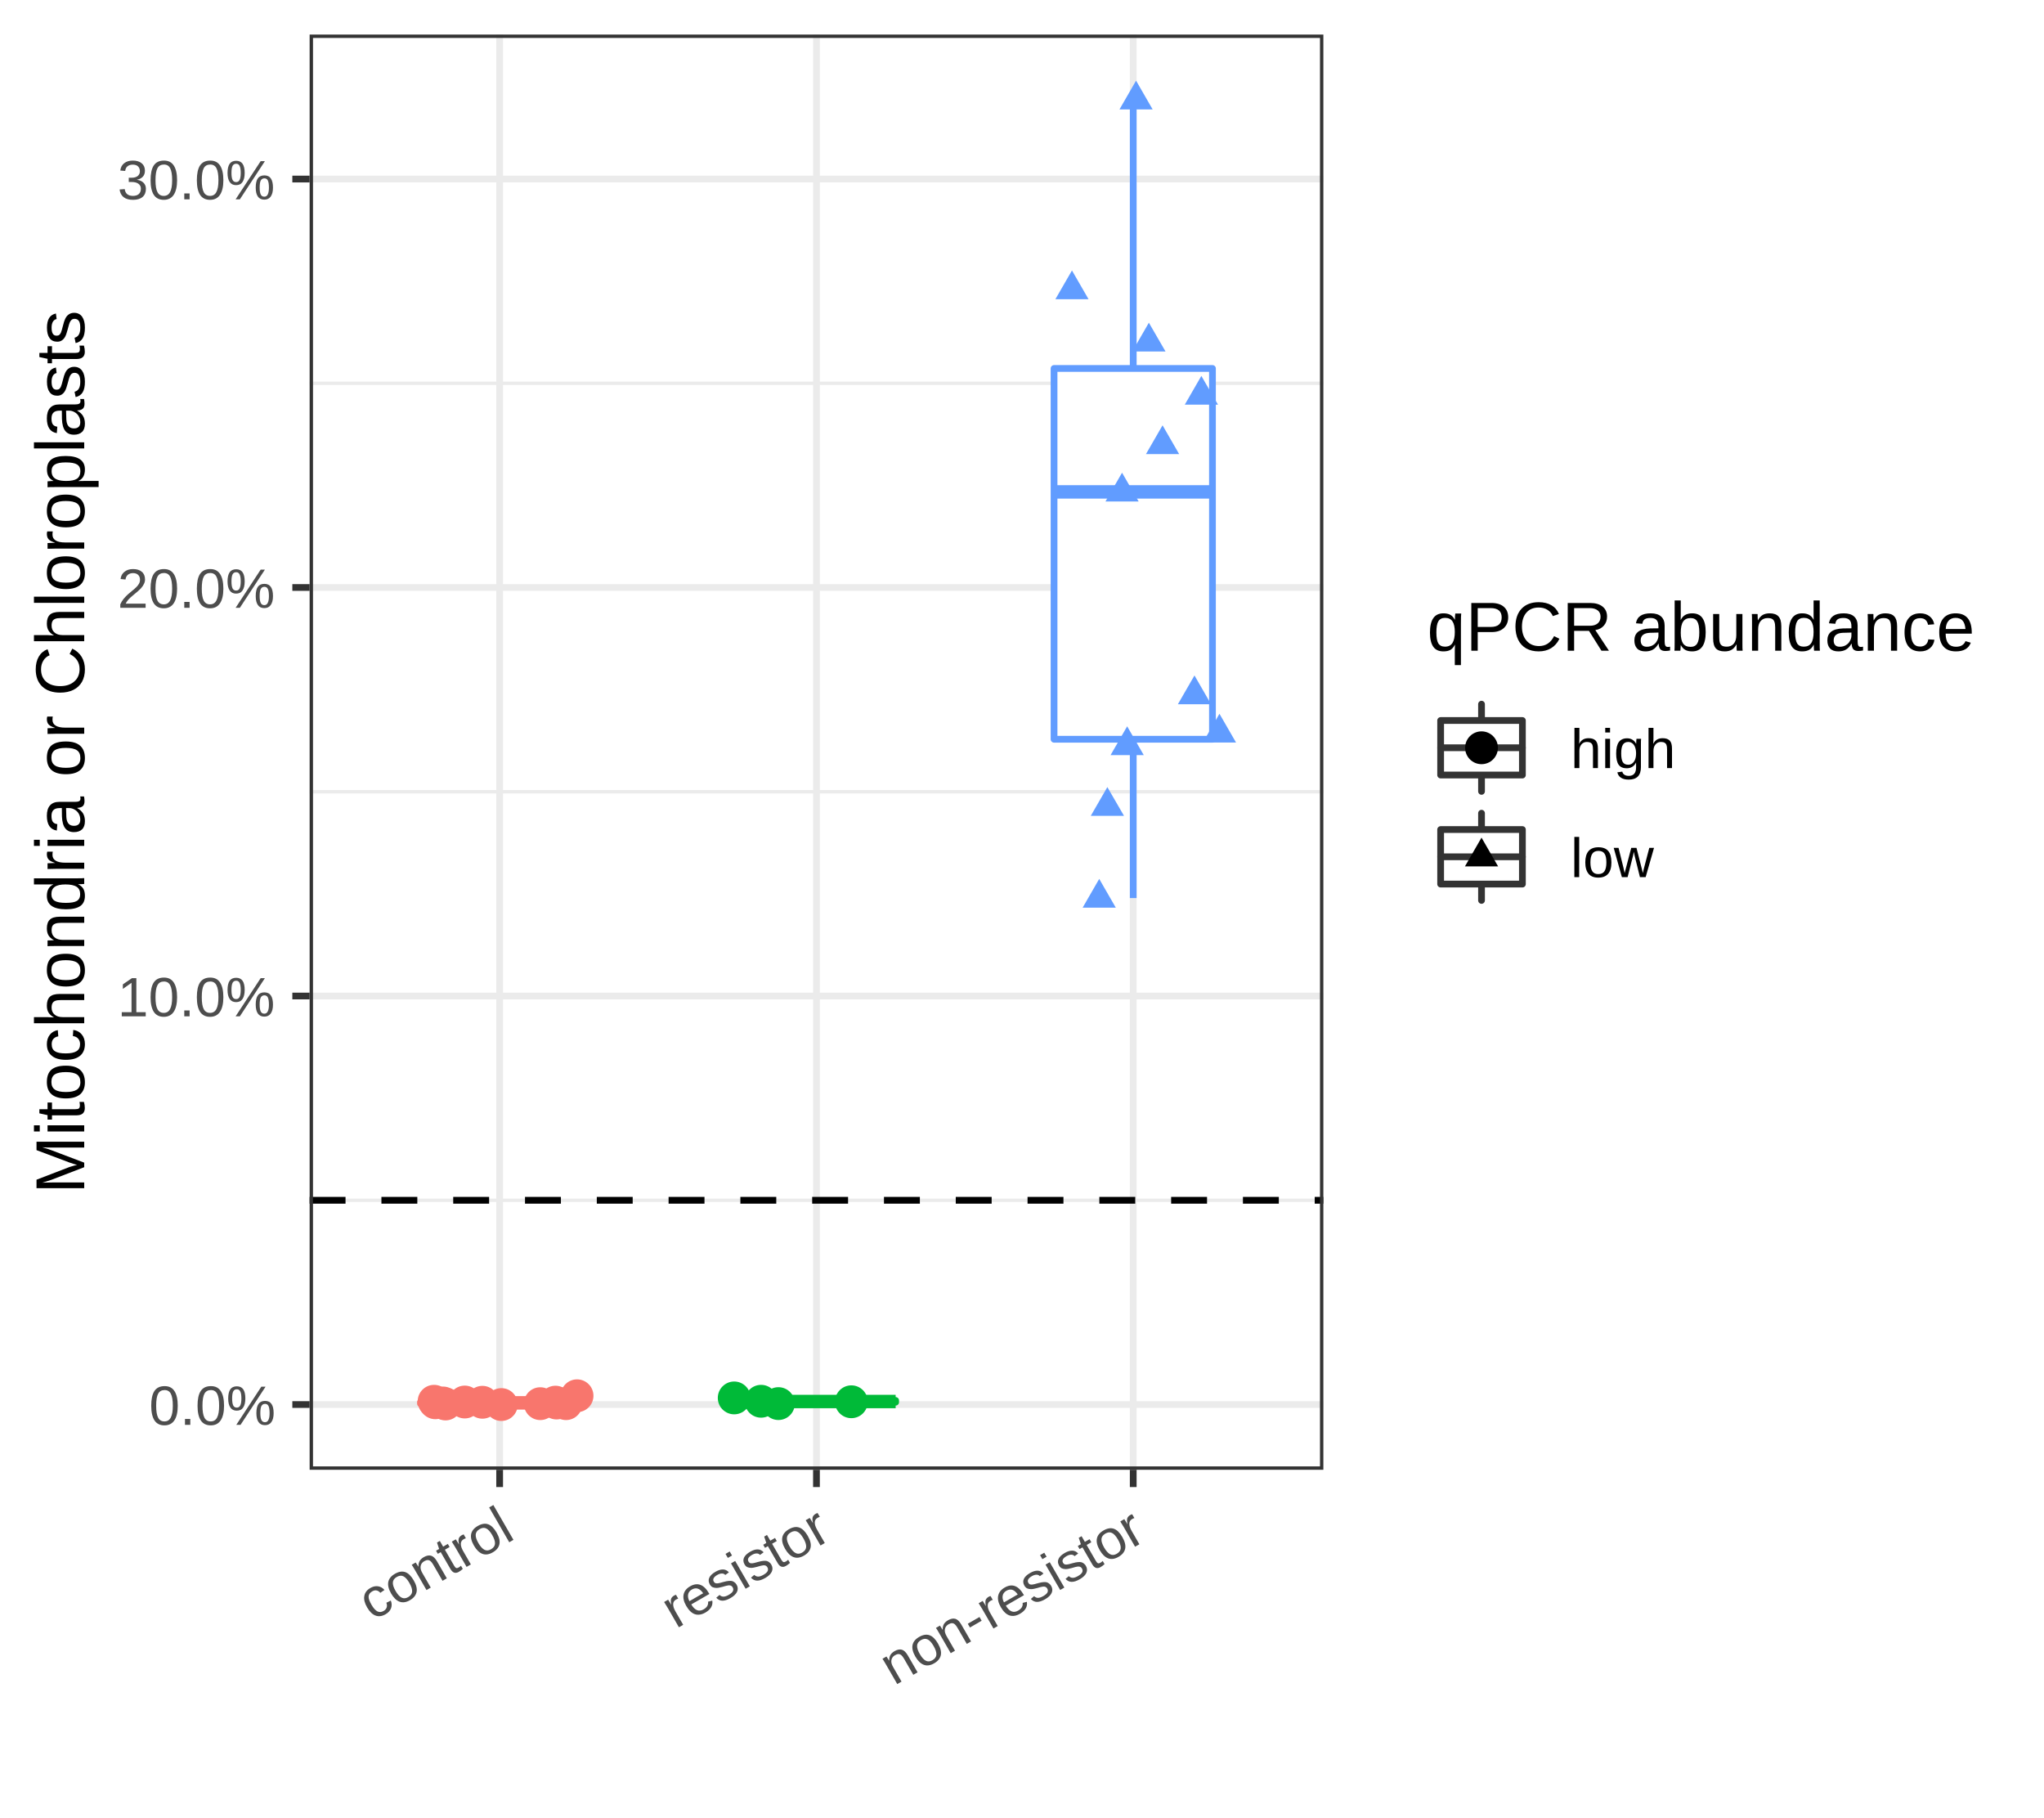
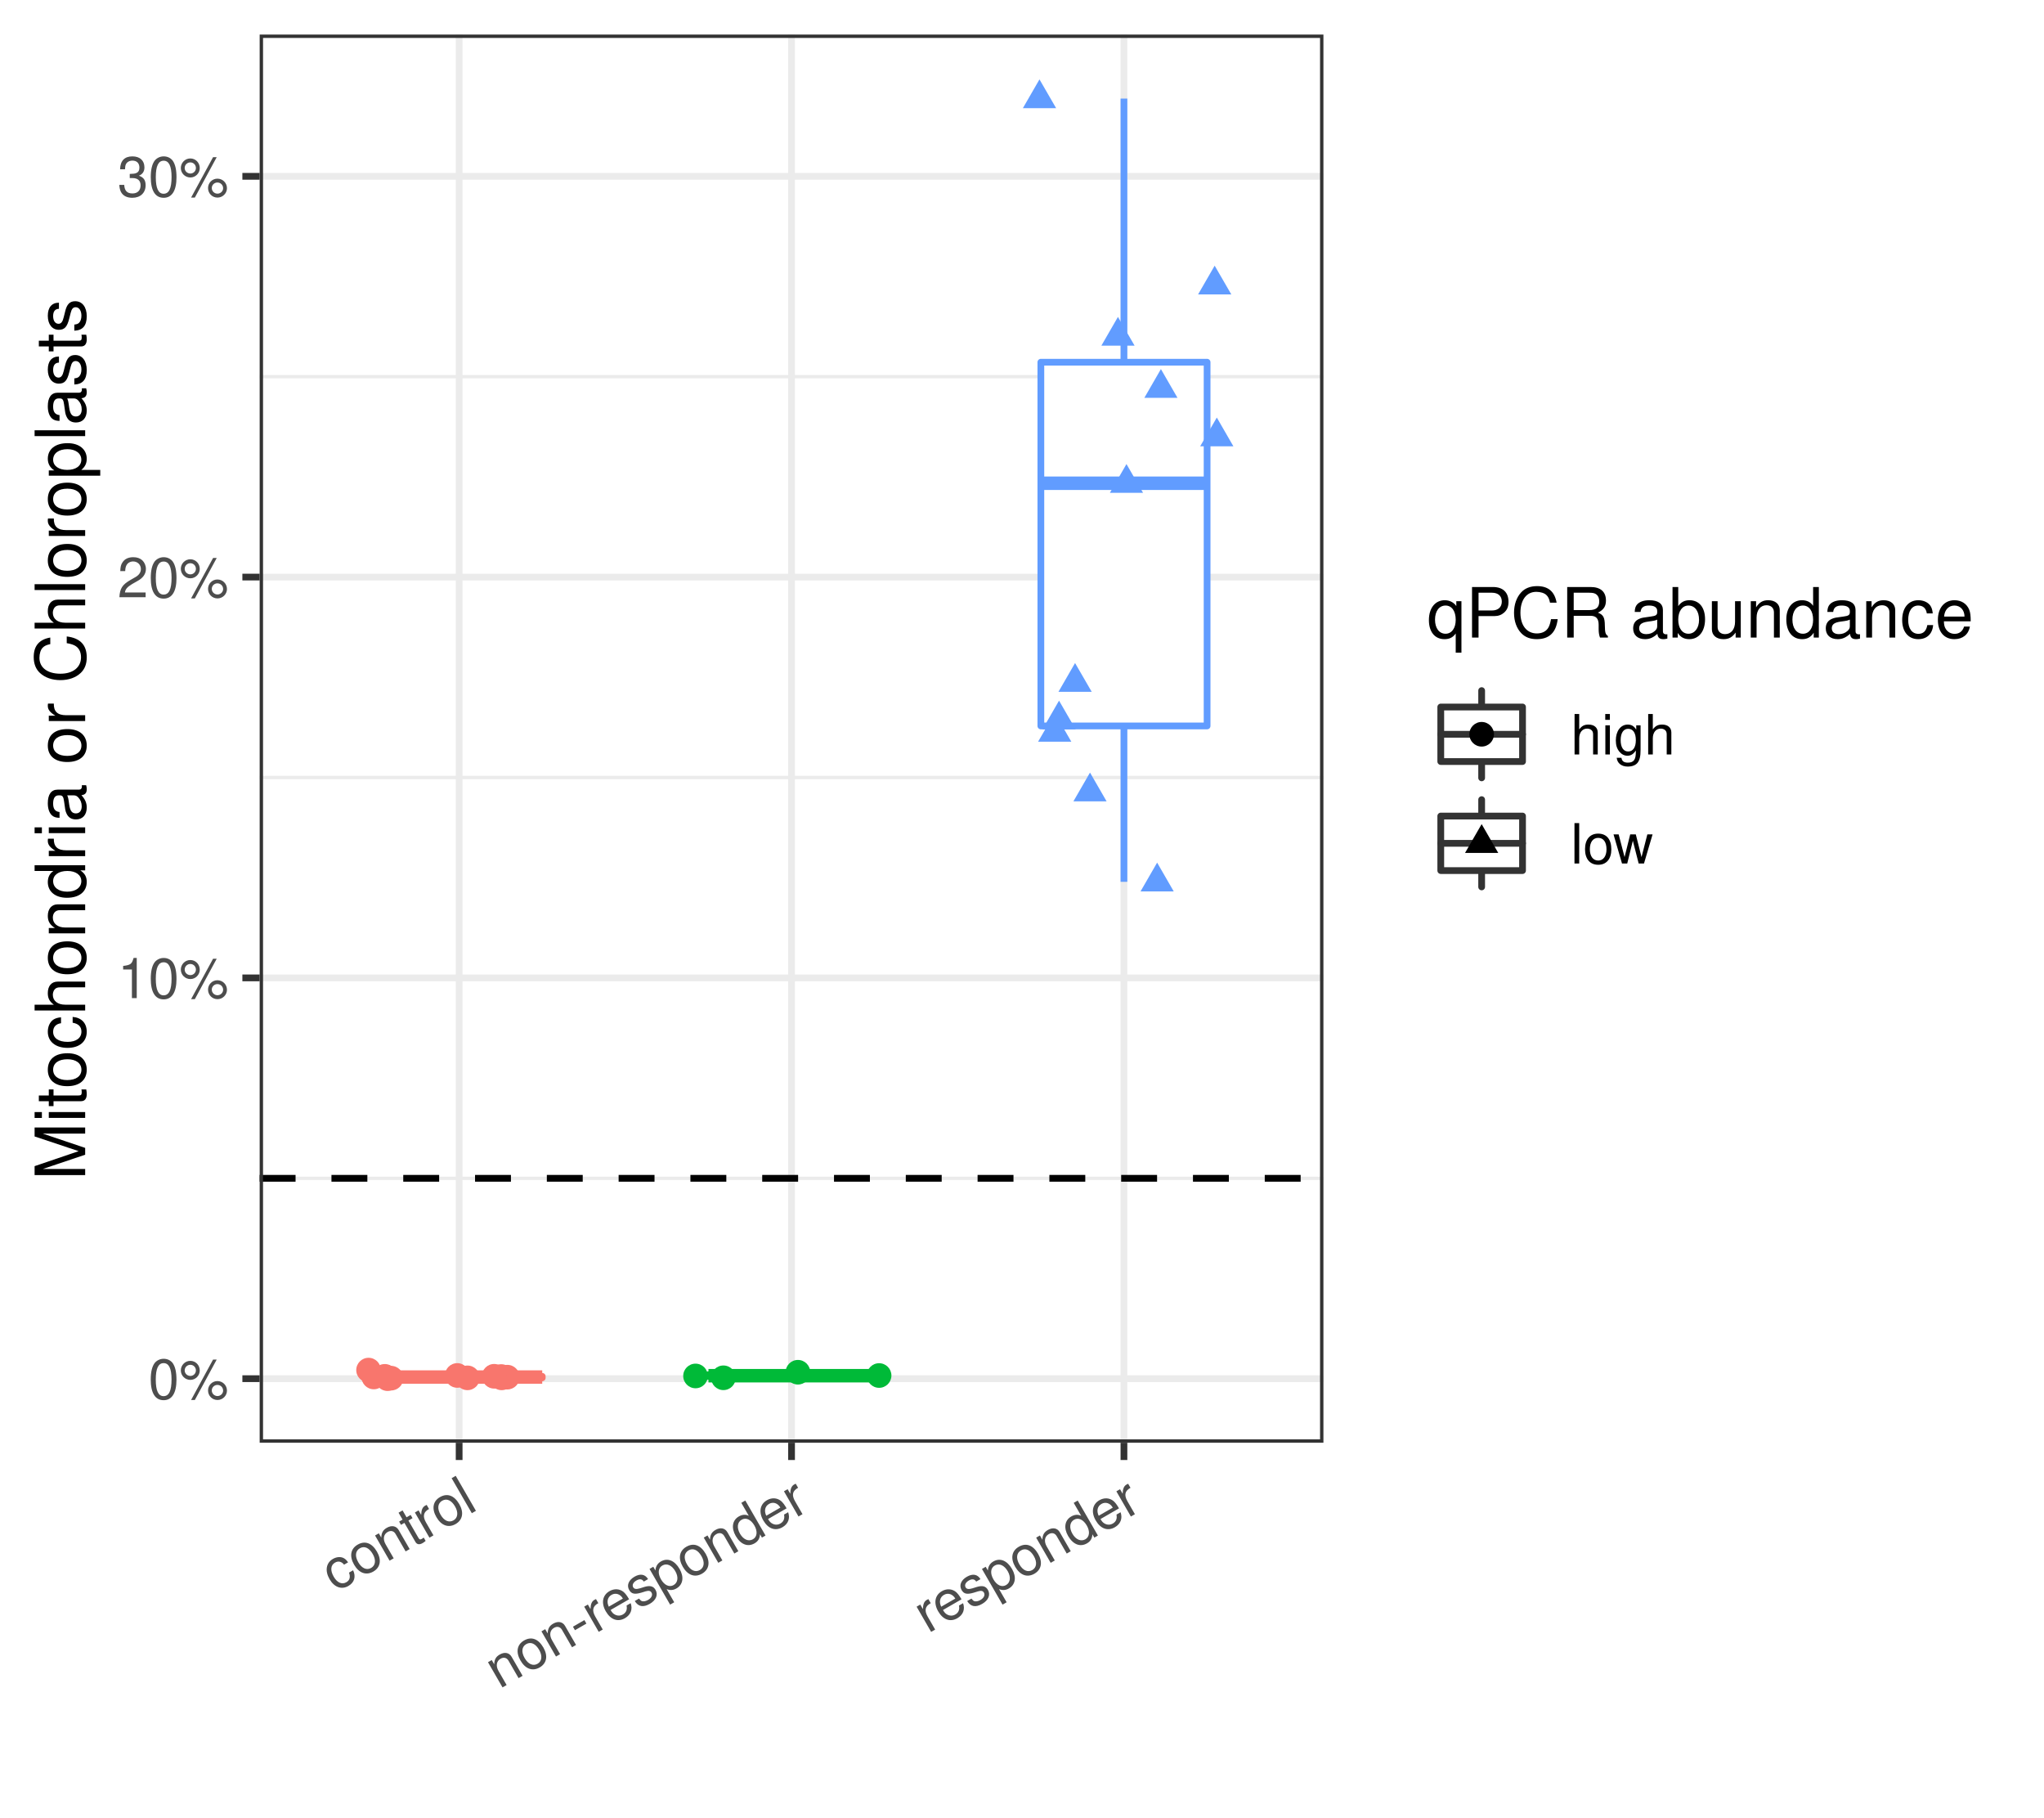
<svg xmlns="http://www.w3.org/2000/svg" viewBox="0 0 324.00 288.00">
  <defs>
    <style type="text/css">
-     line, polyline, path, rect, circle {
+     line, polyline, polygon, path, rect, circle {
      fill: none;
      stroke: #000000;
      stroke-linecap: round;
      stroke-linejoin: round;
      stroke-miterlimit: 10.00;
    }
  </style>
  </defs>
  <rect width="100%" height="100%" style="stroke: none; fill: #FFFFFF;" />
  <rect x="0.00" y="0.00" width="324.00" height="288.00" style="stroke-width: 1.07; stroke: #FFFFFF; fill: #FFFFFF;" />
  <defs>
-     <clipPath id="cpNDkuMDc2fDIwOS43NjN8MjMyLjkxN3w1LjQ3OTQ1">
-       <rect x="49.08" y="5.48" width="160.69" height="227.44" />
+     <clipPath id="cpNDEuMTZ8MjA5Ljc4fDIyOC42M3w1LjQ4">
+       <rect x="41.16" y="5.48" width="168.62" height="223.15" />
    </clipPath>
  </defs>
-   <rect x="49.08" y="5.48" width="160.69" height="227.44" style="stroke-width: 1.07; stroke: none; fill: #FFFFFF;" clip-path="url(#cpNDkuMDc2fDIwOS43NjN8MjMyLjkxN3w1LjQ3OTQ1)" />
-   <polyline points="49.08,190.21 209.76,190.21 " style="stroke-width: 0.53; stroke: #EBEBEB; stroke-linecap: butt;" clip-path="url(#cpNDkuMDc2fDIwOS43NjN8MjMyLjkxN3w1LjQ3OTQ1)" />
-   <polyline points="49.08,125.47 209.76,125.47 " style="stroke-width: 0.53; stroke: #EBEBEB; stroke-linecap: butt;" clip-path="url(#cpNDkuMDc2fDIwOS43NjN8MjMyLjkxN3w1LjQ3OTQ1)" />
-   <polyline points="49.08,60.74 209.76,60.74 " style="stroke-width: 0.53; stroke: #EBEBEB; stroke-linecap: butt;" clip-path="url(#cpNDkuMDc2fDIwOS43NjN8MjMyLjkxN3w1LjQ3OTQ1)" />
-   <polyline points="49.08,222.58 209.76,222.58 " style="stroke-width: 1.07; stroke: #EBEBEB; stroke-linecap: butt;" clip-path="url(#cpNDkuMDc2fDIwOS43NjN8MjMyLjkxN3w1LjQ3OTQ1)" />
-   <polyline points="49.08,157.84 209.76,157.84 " style="stroke-width: 1.07; stroke: #EBEBEB; stroke-linecap: butt;" clip-path="url(#cpNDkuMDc2fDIwOS43NjN8MjMyLjkxN3w1LjQ3OTQ1)" />
-   <polyline points="49.08,93.10 209.76,93.10 " style="stroke-width: 1.07; stroke: #EBEBEB; stroke-linecap: butt;" clip-path="url(#cpNDkuMDc2fDIwOS43NjN8MjMyLjkxN3w1LjQ3OTQ1)" />
-   <polyline points="49.08,28.37 209.76,28.37 " style="stroke-width: 1.07; stroke: #EBEBEB; stroke-linecap: butt;" clip-path="url(#cpNDkuMDc2fDIwOS43NjN8MjMyLjkxN3w1LjQ3OTQ1)" />
-   <polyline points="79.20,232.92 79.20,5.48 " style="stroke-width: 1.07; stroke: #EBEBEB; stroke-linecap: butt;" clip-path="url(#cpNDkuMDc2fDIwOS43NjN8MjMyLjkxN3w1LjQ3OTQ1)" />
-   <polyline points="129.42,232.92 129.42,5.48 " style="stroke-width: 1.07; stroke: #EBEBEB; stroke-linecap: butt;" clip-path="url(#cpNDkuMDc2fDIwOS43NjN8MjMyLjkxN3w1LjQ3OTQ1)" />
-   <polyline points="179.63,232.92 179.63,5.48 " style="stroke-width: 1.07; stroke: #EBEBEB; stroke-linecap: butt;" clip-path="url(#cpNDkuMDc2fDIwOS43NjN8MjMyLjkxN3w1LjQ3OTQ1)" />
-   <circle cx="79.20" cy="221.19" r="1.95pt" style="stroke-width: 0.71; stroke: none;" clip-path="url(#cpNDkuMDc2fDIwOS43NjN8MjMyLjkxN3w1LjQ3OTQ1)" />
-   <line x1="79.20" y1="222.20" x2="79.20" y2="222.06" style="stroke-width: 1.07; stroke: #F8766D; stroke-linecap: butt;" clip-path="url(#cpNDkuMDc2fDIwOS43NjN8MjMyLjkxN3w1LjQ3OTQ1)" />
-   <line x1="79.20" y1="222.44" x2="79.20" y2="222.58" style="stroke-width: 1.07; stroke: #F8766D; stroke-linecap: butt;" clip-path="url(#cpNDkuMDc2fDIwOS43NjN8MjMyLjkxN3w1LjQ3OTQ1)" />
-   <polyline points="66.65,222.20 66.65,222.44 91.76,222.44 91.76,222.20 66.65,222.20 " style="stroke-width: 1.07; stroke: #F8766D; fill: #FFFFFF;" clip-path="url(#cpNDkuMDc2fDIwOS43NjN8MjMyLjkxN3w1LjQ3OTQ1)" />
-   <line x1="66.65" y1="222.31" x2="91.76" y2="222.31" style="stroke-width: 2.13; stroke: #F8766D; stroke-linecap: butt;" clip-path="url(#cpNDkuMDc2fDIwOS43NjN8MjMyLjkxN3w1LjQ3OTQ1)" />
-   <line x1="129.42" y1="221.93" x2="129.42" y2="221.53" style="stroke-width: 1.07; stroke: #00BA38; stroke-linecap: butt;" clip-path="url(#cpNDkuMDc2fDIwOS43NjN8MjMyLjkxN3w1LjQ3OTQ1)" />
-   <line x1="129.42" y1="222.21" x2="129.42" y2="222.43" style="stroke-width: 1.07; stroke: #00BA38; stroke-linecap: butt;" clip-path="url(#cpNDkuMDc2fDIwOS43NjN8MjMyLjkxN3w1LjQ3OTQ1)" />
-   <polyline points="116.87,221.93 116.87,222.21 141.97,222.21 141.97,221.93 116.87,221.93 " style="stroke-width: 1.07; stroke: #00BA38; fill: #FFFFFF;" clip-path="url(#cpNDkuMDc2fDIwOS43NjN8MjMyLjkxN3w1LjQ3OTQ1)" />
-   <line x1="116.87" y1="222.10" x2="141.97" y2="222.10" style="stroke-width: 2.13; stroke: #00BA38; stroke-linecap: butt;" clip-path="url(#cpNDkuMDc2fDIwOS43NjN8MjMyLjkxN3w1LjQ3OTQ1)" />
-   <line x1="179.63" y1="58.39" x2="179.63" y2="15.82" style="stroke-width: 1.07; stroke: #619CFF; stroke-linecap: butt;" clip-path="url(#cpNDkuMDc2fDIwOS43NjN8MjMyLjkxN3w1LjQ3OTQ1)" />
-   <line x1="179.63" y1="117.15" x2="179.63" y2="142.32" style="stroke-width: 1.07; stroke: #619CFF; stroke-linecap: butt;" clip-path="url(#cpNDkuMDc2fDIwOS43NjN8MjMyLjkxN3w1LjQ3OTQ1)" />
-   <polyline points="167.08,58.39 167.08,117.15 192.19,117.15 192.19,58.39 167.08,58.39 " style="stroke-width: 1.07; stroke: #619CFF; fill: #FFFFFF;" clip-path="url(#cpNDkuMDc2fDIwOS43NjN8MjMyLjkxN3w1LjQ3OTQ1)" />
-   <line x1="167.08" y1="77.95" x2="192.19" y2="77.95" style="stroke-width: 2.13; stroke: #619CFF; stroke-linecap: butt;" clip-path="url(#cpNDkuMDc2fDIwOS43NjN8MjMyLjkxN3w1LjQ3OTQ1)" />
-   <polyline points="178.67,115.10 181.30,119.66 176.04,119.66 " style="stroke-width: 0.71; stroke: none; fill: #619CFF;" clip-path="url(#cpNDkuMDc2fDIwOS43NjN8MjMyLjkxN3w1LjQ3OTQ1)" />
-   <polyline points="184.28,67.40 186.91,71.96 181.65,71.96 " style="stroke-width: 0.71; stroke: none; fill: #619CFF;" clip-path="url(#cpNDkuMDc2fDIwOS43NjN8MjMyLjkxN3w1LjQ3OTQ1)" />
-   <polyline points="169.92,42.86 172.55,47.42 167.29,47.42 " style="stroke-width: 0.71; stroke: none; fill: #619CFF;" clip-path="url(#cpNDkuMDc2fDIwOS43NjN8MjMyLjkxN3w1LjQ3OTQ1)" />
-   <circle cx="134.95" cy="222.14" r="1.95pt" style="stroke-width: 0.71; stroke: none; fill: #00BA38;" clip-path="url(#cpNDkuMDc2fDIwOS43NjN8MjMyLjkxN3w1LjQ3OTQ1)" />
-   <circle cx="116.38" cy="221.53" r="1.95pt" style="stroke-width: 0.71; stroke: none; fill: #00BA38;" clip-path="url(#cpNDkuMDc2fDIwOS43NjN8MjMyLjkxN3w1LjQ3OTQ1)" />
-   <polyline points="174.24,139.28 176.87,143.84 171.61,143.84 " style="stroke-width: 0.71; stroke: none; fill: #619CFF;" clip-path="url(#cpNDkuMDc2fDIwOS43NjN8MjMyLjkxN3w1LjQ3OTQ1)" />
-   <polyline points="182.11,51.14 184.75,55.70 179.48,55.70 " style="stroke-width: 0.71; stroke: none; fill: #619CFF;" clip-path="url(#cpNDkuMDc2fDIwOS43NjN8MjMyLjkxN3w1LjQ3OTQ1)" />
-   <polyline points="190.43,59.57 193.07,64.13 187.80,64.13 " style="stroke-width: 0.71; stroke: none; fill: #619CFF;" clip-path="url(#cpNDkuMDc2fDIwOS43NjN8MjMyLjkxN3w1LjQ3OTQ1)" />
-   <circle cx="88.05" cy="222.20" r="1.95pt" style="stroke-width: 0.71; stroke: none; fill: #F8766D;" clip-path="url(#cpNDkuMDc2fDIwOS43NjN8MjMyLjkxN3w1LjQ3OTQ1)" />
-   <circle cx="70.23" cy="222.33" r="1.95pt" style="stroke-width: 0.71; stroke: none; fill: #F8766D;" clip-path="url(#cpNDkuMDc2fDIwOS43NjN8MjMyLjkxN3w1LjQ3OTQ1)" />
-   <circle cx="85.64" cy="222.44" r="1.95pt" style="stroke-width: 0.71; stroke: none; fill: #F8766D;" clip-path="url(#cpNDkuMDc2fDIwOS43NjN8MjMyLjkxN3w1LjQ3OTQ1)" />
-   <circle cx="76.47" cy="222.22" r="1.95pt" style="stroke-width: 0.71; stroke: none; fill: #F8766D;" clip-path="url(#cpNDkuMDc2fDIwOS43NjN8MjMyLjkxN3w1LjQ3OTQ1)" />
-   <circle cx="69.01" cy="222.30" r="1.95pt" style="stroke-width: 0.71; stroke: none; fill: #F8766D;" clip-path="url(#cpNDkuMDc2fDIwOS43NjN8MjMyLjkxN3w1LjQ3OTQ1)" />
-   <circle cx="89.72" cy="222.44" r="1.95pt" style="stroke-width: 0.71; stroke: none; fill: #F8766D;" clip-path="url(#cpNDkuMDc2fDIwOS43NjN8MjMyLjkxN3w1LjQ3OTQ1)" />
-   <polyline points="193.30,113.11 195.93,117.67 190.67,117.67 " style="stroke-width: 0.71; stroke: none; fill: #619CFF;" clip-path="url(#cpNDkuMDc2fDIwOS43NjN8MjMyLjkxN3w1LjQ3OTQ1)" />
-   <polyline points="177.86,74.91 180.49,79.47 175.23,79.47 " style="stroke-width: 0.71; stroke: none; fill: #619CFF;" clip-path="url(#cpNDkuMDc2fDIwOS43NjN8MjMyLjkxN3w1LjQ3OTQ1)" />
-   <polyline points="180.08,12.78 182.71,17.34 177.45,17.34 " style="stroke-width: 0.71; stroke: none; fill: #619CFF;" clip-path="url(#cpNDkuMDc2fDIwOS43NjN8MjMyLjkxN3w1LjQ3OTQ1)" />
-   <polyline points="189.34,107.04 191.97,111.60 186.71,111.60 " style="stroke-width: 0.71; stroke: none; fill: #619CFF;" clip-path="url(#cpNDkuMDc2fDIwOS43NjN8MjMyLjkxN3w1LjQ3OTQ1)" />
-   <circle cx="120.64" cy="222.06" r="1.95pt" style="stroke-width: 0.71; stroke: none; fill: #00BA38;" clip-path="url(#cpNDkuMDc2fDIwOS43NjN8MjMyLjkxN3w1LjQ3OTQ1)" />
-   <circle cx="123.39" cy="222.43" r="1.95pt" style="stroke-width: 0.71; stroke: none; fill: #00BA38;" clip-path="url(#cpNDkuMDc2fDIwOS43NjN8MjMyLjkxN3w1LjQ3OTQ1)" />
-   <polyline points="175.53,124.73 178.17,129.29 172.90,129.29 " style="stroke-width: 0.71; stroke: none; fill: #619CFF;" clip-path="url(#cpNDkuMDc2fDIwOS43NjN8MjMyLjkxN3w1LjQ3OTQ1)" />
-   <circle cx="68.81" cy="222.06" r="1.95pt" style="stroke-width: 0.71; stroke: none; fill: #F8766D;" clip-path="url(#cpNDkuMDc2fDIwOS43NjN8MjMyLjkxN3w1LjQ3OTQ1)" />
-   <circle cx="91.47" cy="221.19" r="1.95pt" style="stroke-width: 0.71; stroke: none; fill: #F8766D;" clip-path="url(#cpNDkuMDc2fDIwOS43NjN8MjMyLjkxN3w1LjQ3OTQ1)" />
-   <circle cx="73.67" cy="222.18" r="1.95pt" style="stroke-width: 0.71; stroke: none; fill: #F8766D;" clip-path="url(#cpNDkuMDc2fDIwOS43NjN8MjMyLjkxN3w1LjQ3OTQ1)" />
-   <circle cx="88.22" cy="222.34" r="1.95pt" style="stroke-width: 0.71; stroke: none; fill: #F8766D;" clip-path="url(#cpNDkuMDc2fDIwOS43NjN8MjMyLjkxN3w1LjQ3OTQ1)" />
-   <circle cx="79.47" cy="222.58" r="1.95pt" style="stroke-width: 0.71; stroke: none; fill: #F8766D;" clip-path="url(#cpNDkuMDc2fDIwOS43NjN8MjMyLjkxN3w1LjQ3OTQ1)" />
-   <circle cx="70.62" cy="222.49" r="1.95pt" style="stroke-width: 0.71; stroke: none; fill: #F8766D;" clip-path="url(#cpNDkuMDc2fDIwOS43NjN8MjMyLjkxN3w1LjQ3OTQ1)" />
-   <line x1="49.08" y1="190.21" x2="209.76" y2="190.21" style="stroke-width: 1.07; stroke-dasharray: 5.69,5.69; stroke-linecap: butt;" clip-path="url(#cpNDkuMDc2fDIwOS43NjN8MjMyLjkxN3w1LjQ3OTQ1)" />
-   <rect x="49.08" y="5.48" width="160.69" height="227.44" style="stroke-width: 1.07; stroke: #333333;" clip-path="url(#cpNDkuMDc2fDIwOS43NjN8MjMyLjkxN3w1LjQ3OTQ1)" />
+   <rect x="41.16" y="5.48" width="168.62" height="223.15" style="stroke-width: 1.07; stroke: none; fill: #FFFFFF;" clip-path="url(#cpNDEuMTZ8MjA5Ljc4fDIyOC42M3w1LjQ4)" />
+   <polyline points="41.16,186.73 209.78,186.73 " style="stroke-width: 0.53; stroke: #EBEBEB; stroke-linecap: butt;" clip-path="url(#cpNDEuMTZ8MjA5Ljc4fDIyOC42M3w1LjQ4)" />
+   <polyline points="41.16,123.21 209.78,123.21 " style="stroke-width: 0.53; stroke: #EBEBEB; stroke-linecap: butt;" clip-path="url(#cpNDEuMTZ8MjA5Ljc4fDIyOC42M3w1LjQ4)" />
+   <polyline points="41.16,59.69 209.78,59.69 " style="stroke-width: 0.53; stroke: #EBEBEB; stroke-linecap: butt;" clip-path="url(#cpNDEuMTZ8MjA5Ljc4fDIyOC42M3w1LjQ4)" />
+   <polyline points="41.16,218.48 209.78,218.48 " style="stroke-width: 1.07; stroke: #EBEBEB; stroke-linecap: butt;" clip-path="url(#cpNDEuMTZ8MjA5Ljc4fDIyOC42M3w1LjQ4)" />
+   <polyline points="41.16,154.97 209.78,154.97 " style="stroke-width: 1.07; stroke: #EBEBEB; stroke-linecap: butt;" clip-path="url(#cpNDEuMTZ8MjA5Ljc4fDIyOC42M3w1LjQ4)" />
+   <polyline points="41.16,91.45 209.78,91.45 " style="stroke-width: 1.07; stroke: #EBEBEB; stroke-linecap: butt;" clip-path="url(#cpNDEuMTZ8MjA5Ljc4fDIyOC42M3w1LjQ4)" />
+   <polyline points="41.16,27.94 209.78,27.94 " style="stroke-width: 1.07; stroke: #EBEBEB; stroke-linecap: butt;" clip-path="url(#cpNDEuMTZ8MjA5Ljc4fDIyOC42M3w1LjQ4)" />
+   <polyline points="72.78,228.63 72.78,5.48 " style="stroke-width: 1.07; stroke: #EBEBEB; stroke-linecap: butt;" clip-path="url(#cpNDEuMTZ8MjA5Ljc4fDIyOC42M3w1LjQ4)" />
+   <polyline points="125.47,228.63 125.47,5.48 " style="stroke-width: 1.07; stroke: #EBEBEB; stroke-linecap: butt;" clip-path="url(#cpNDEuMTZ8MjA5Ljc4fDIyOC42M3w1LjQ4)" />
+   <polyline points="178.16,228.63 178.16,5.48 " style="stroke-width: 1.07; stroke: #EBEBEB; stroke-linecap: butt;" clip-path="url(#cpNDEuMTZ8MjA5Ljc4fDIyOC42M3w1LjQ4)" />
+   <circle cx="72.78" cy="217.12" r="1.95" style="stroke-width: 0.71; stroke: none;" clip-path="url(#cpNDEuMTZ8MjA5Ljc4fDIyOC42M3w1LjQ4)" />
+   <line x1="72.78" y1="218.11" x2="72.78" y2="217.97" style="stroke-width: 1.07; stroke: #F8766D; stroke-linecap: butt;" clip-path="url(#cpNDEuMTZ8MjA5Ljc4fDIyOC42M3w1LjQ4)" />
+   <line x1="72.78" y1="218.35" x2="72.78" y2="218.48" style="stroke-width: 1.07; stroke: #F8766D; stroke-linecap: butt;" clip-path="url(#cpNDEuMTZ8MjA5Ljc4fDIyOC42M3w1LjQ4)" />
+   <polygon points="59.60,218.11 59.60,218.35 85.95,218.35 85.95,218.11 59.60,218.11 " style="stroke-width: 1.07; stroke: #F8766D; fill: #FFFFFF;" clip-path="url(#cpNDEuMTZ8MjA5Ljc4fDIyOC42M3w1LjQ4)" />
+   <line x1="59.60" y1="218.22" x2="85.95" y2="218.22" style="stroke-width: 2.13; stroke: #F8766D; stroke-linecap: butt;" clip-path="url(#cpNDEuMTZ8MjA5Ljc4fDIyOC42M3w1LjQ4)" />
+   <line x1="125.47" y1="217.85" x2="125.47" y2="217.46" style="stroke-width: 1.07; stroke: #00BA38; stroke-linecap: butt;" clip-path="url(#cpNDEuMTZ8MjA5Ljc4fDIyOC42M3w1LjQ4)" />
+   <line x1="125.47" y1="218.12" x2="125.47" y2="218.34" style="stroke-width: 1.07; stroke: #00BA38; stroke-linecap: butt;" clip-path="url(#cpNDEuMTZ8MjA5Ljc4fDIyOC42M3w1LjQ4)" />
+   <polygon points="112.30,217.85 112.30,218.12 138.64,218.12 138.64,217.85 112.30,217.85 " style="stroke-width: 1.07; stroke: #00BA38; fill: #FFFFFF;" clip-path="url(#cpNDEuMTZ8MjA5Ljc4fDIyOC42M3w1LjQ4)" />
+   <line x1="112.30" y1="218.01" x2="138.64" y2="218.01" style="stroke-width: 2.13; stroke: #00BA38; stroke-linecap: butt;" clip-path="url(#cpNDEuMTZ8MjA5Ljc4fDIyOC42M3w1LjQ4)" />
+   <line x1="178.16" y1="57.40" x2="178.16" y2="15.62" style="stroke-width: 1.07; stroke: #619CFF; stroke-linecap: butt;" clip-path="url(#cpNDEuMTZ8MjA5Ljc4fDIyOC42M3w1LjQ4)" />
+   <line x1="178.16" y1="115.04" x2="178.16" y2="139.74" style="stroke-width: 1.07; stroke: #619CFF; stroke-linecap: butt;" clip-path="url(#cpNDEuMTZ8MjA5Ljc4fDIyOC42M3w1LjQ4)" />
+   <polygon points="164.99,57.40 164.99,115.04 191.34,115.04 191.34,57.40 164.99,57.40 " style="stroke-width: 1.07; stroke: #619CFF; fill: #FFFFFF;" clip-path="url(#cpNDEuMTZ8MjA5Ljc4fDIyOC42M3w1LjQ4)" />
+   <line x1="164.99" y1="76.58" x2="191.34" y2="76.58" style="stroke-width: 2.13; stroke: #619CFF; stroke-linecap: butt;" clip-path="url(#cpNDEuMTZ8MjA5Ljc4fDIyOC42M3w1LjQ4)" />
+   <polygon points="167.19,112.98 169.82,117.54 164.55,117.54 " style="stroke-width: 0.71; stroke: none; fill: #619CFF;" clip-path="url(#cpNDEuMTZ8MjA5Ljc4fDIyOC42M3w1LjQ4)" />
+   <polygon points="192.88,66.17 195.51,70.73 190.24,70.73 " style="stroke-width: 0.71; stroke: none; fill: #619CFF;" clip-path="url(#cpNDEuMTZ8MjA5Ljc4fDIyOC42M3w1LjQ4)" />
+   <polygon points="192.54,42.10 195.18,46.66 189.91,46.66 " style="stroke-width: 0.71; stroke: none; fill: #619CFF;" clip-path="url(#cpNDEuMTZ8MjA5Ljc4fDIyOC42M3w1LjQ4)" />
+   <circle cx="110.25" cy="218.05" r="1.95" style="stroke-width: 0.71; stroke: none; fill: #00BA38;" clip-path="url(#cpNDEuMTZ8MjA5Ljc4fDIyOC42M3w1LjQ4)" />
+   <circle cx="126.48" cy="217.46" r="1.95" style="stroke-width: 0.71; stroke: none; fill: #00BA38;" clip-path="url(#cpNDEuMTZ8MjA5Ljc4fDIyOC42M3w1LjQ4)" />
+   <polygon points="183.42,136.70 186.05,141.26 180.79,141.26 " style="stroke-width: 0.71; stroke: none; fill: #619CFF;" clip-path="url(#cpNDEuMTZ8MjA5Ljc4fDIyOC42M3w1LjQ4)" />
+   <polygon points="177.21,50.22 179.85,54.78 174.58,54.78 " style="stroke-width: 0.71; stroke: none; fill: #619CFF;" clip-path="url(#cpNDEuMTZ8MjA5Ljc4fDIyOC42M3w1LjQ4)" />
+   <polygon points="184.02,58.49 186.65,63.05 181.39,63.05 " style="stroke-width: 0.71; stroke: none; fill: #619CFF;" clip-path="url(#cpNDEuMTZ8MjA5Ljc4fDIyOC42M3w1LjQ4)" />
+   <circle cx="60.99" cy="218.11" r="1.95" style="stroke-width: 0.71; stroke: none; fill: #F8766D;" clip-path="url(#cpNDEuMTZ8MjA5Ljc4fDIyOC42M3w1LjQ4)" />
+   <circle cx="80.42" cy="218.24" r="1.95" style="stroke-width: 0.71; stroke: none; fill: #F8766D;" clip-path="url(#cpNDEuMTZ8MjA5Ljc4fDIyOC42M3w1LjQ4)" />
+   <circle cx="74.10" cy="218.35" r="1.95" style="stroke-width: 0.71; stroke: none; fill: #F8766D;" clip-path="url(#cpNDEuMTZ8MjA5Ljc4fDIyOC42M3w1LjQ4)" />
+   <circle cx="79.45" cy="218.14" r="1.95" style="stroke-width: 0.71; stroke: none; fill: #F8766D;" clip-path="url(#cpNDEuMTZ8MjA5Ljc4fDIyOC42M3w1LjQ4)" />
+   <circle cx="59.25" cy="218.21" r="1.95" style="stroke-width: 0.71; stroke: none; fill: #F8766D;" clip-path="url(#cpNDEuMTZ8MjA5Ljc4fDIyOC42M3w1LjQ4)" />
+   <circle cx="79.52" cy="218.35" r="1.95" style="stroke-width: 0.71; stroke: none; fill: #F8766D;" clip-path="url(#cpNDEuMTZ8MjA5Ljc4fDIyOC42M3w1LjQ4)" />
+   <polygon points="167.87,111.03 170.51,115.59 165.24,115.59 " style="stroke-width: 0.71; stroke: none; fill: #619CFF;" clip-path="url(#cpNDEuMTZ8MjA5Ljc4fDIyOC42M3w1LjQ4)" />
+   <polygon points="178.56,73.54 181.19,78.10 175.93,78.10 " style="stroke-width: 0.71; stroke: none; fill: #619CFF;" clip-path="url(#cpNDEuMTZ8MjA5Ljc4fDIyOC42M3w1LjQ4)" />
+   <polygon points="164.77,12.58 167.41,17.14 162.14,17.14 " style="stroke-width: 0.71; stroke: none; fill: #619CFF;" clip-path="url(#cpNDEuMTZ8MjA5Ljc4fDIyOC42M3w1LjQ4)" />
+   <polygon points="170.41,105.07 173.05,109.63 167.78,109.63 " style="stroke-width: 0.71; stroke: none; fill: #619CFF;" clip-path="url(#cpNDEuMTZ8MjA5Ljc4fDIyOC42M3w1LjQ4)" />
+   <circle cx="139.35" cy="217.98" r="1.95" style="stroke-width: 0.71; stroke: none; fill: #00BA38;" clip-path="url(#cpNDEuMTZ8MjA5Ljc4fDIyOC42M3w1LjQ4)" />
+   <circle cx="114.67" cy="218.34" r="1.95" style="stroke-width: 0.71; stroke: none; fill: #00BA38;" clip-path="url(#cpNDEuMTZ8MjA5Ljc4fDIyOC42M3w1LjQ4)" />
+   <polygon points="172.78,122.43 175.41,126.99 170.15,126.99 " style="stroke-width: 0.71; stroke: none; fill: #619CFF;" clip-path="url(#cpNDEuMTZ8MjA5Ljc4fDIyOC42M3w1LjQ4)" />
+   <circle cx="72.48" cy="217.97" r="1.95" style="stroke-width: 0.71; stroke: none; fill: #F8766D;" clip-path="url(#cpNDEuMTZ8MjA5Ljc4fDIyOC42M3w1LjQ4)" />
+   <circle cx="58.42" cy="217.12" r="1.95" style="stroke-width: 0.71; stroke: none; fill: #F8766D;" clip-path="url(#cpNDEuMTZ8MjA5Ljc4fDIyOC42M3w1LjQ4)" />
+   <circle cx="78.33" cy="218.10" r="1.95" style="stroke-width: 0.71; stroke: none; fill: #F8766D;" clip-path="url(#cpNDEuMTZ8MjA5Ljc4fDIyOC42M3w1LjQ4)" />
+   <circle cx="61.24" cy="218.25" r="1.95" style="stroke-width: 0.71; stroke: none; fill: #F8766D;" clip-path="url(#cpNDEuMTZ8MjA5Ljc4fDIyOC42M3w1LjQ4)" />
+   <circle cx="61.43" cy="218.48" r="1.95" style="stroke-width: 0.71; stroke: none; fill: #F8766D;" clip-path="url(#cpNDEuMTZ8MjA5Ljc4fDIyOC42M3w1LjQ4)" />
+   <circle cx="61.99" cy="218.40" r="1.95" style="stroke-width: 0.71; stroke: none; fill: #F8766D;" clip-path="url(#cpNDEuMTZ8MjA5Ljc4fDIyOC42M3w1LjQ4)" />
+   <line x1="41.16" y1="186.73" x2="209.78" y2="186.73" style="stroke-width: 1.07; stroke-dasharray: 5.69,5.69; stroke-linecap: butt;" clip-path="url(#cpNDEuMTZ8MjA5Ljc4fDIyOC42M3w1LjQ4)" />
+   <rect x="41.16" y="5.48" width="168.62" height="223.15" style="stroke-width: 1.07; stroke: #333333;" clip-path="url(#cpNDEuMTZ8MjA5Ljc4fDIyOC42M3w1LjQ4)" />
  <defs>
-     <clipPath id="cpMHwzMjR8Mjg4fDA=">
+     <clipPath id="cpMC4wMHwzMjQuMDB8Mjg4LjAwfDAuMDA=">
      <rect x="0.00" y="0.00" width="324.00" height="288.00" />
    </clipPath>
  </defs>
-   <g clip-path="url(#cpMHwzMjR8Mjg4fDA=)">
-     <text x="23.63" y="225.80" style="font-size: 8.80px; fill: #4D4D4D; font-family: Arial;" textLength="20.51px" lengthAdjust="spacingAndGlyphs">0.0%</text>
+   <g clip-path="url(#cpMC4wMHwzMjQuMDB8Mjg4LjAwfDAuMDA=)">
+     <text x="23.52" y="221.69" style="font-size: 8.80px; fill: #4D4D4D; font-family: Nimbus Sans L;" textLength="12.71px" lengthAdjust="spacingAndGlyphs">0%</text>
  </g>
-   <g clip-path="url(#cpMHwzMjR8Mjg4fDA=)">
-     <text x="18.63" y="161.06" style="font-size: 8.80px; fill: #4D4D4D; font-family: Arial;" textLength="25.52px" lengthAdjust="spacingAndGlyphs">10.0%</text>
+   <g clip-path="url(#cpMC4wMHwzMjQuMDB8Mjg4LjAwfDAuMDA=)">
+     <text x="18.63" y="158.17" style="font-size: 8.80px; fill: #4D4D4D; font-family: Nimbus Sans L;" textLength="17.60px" lengthAdjust="spacingAndGlyphs">10%</text>
  </g>
-   <g clip-path="url(#cpMHwzMjR8Mjg4fDA=)">
-     <text x="18.63" y="96.32" style="font-size: 8.80px; fill: #4D4D4D; font-family: Arial;" textLength="25.52px" lengthAdjust="spacingAndGlyphs">20.0%</text>
+   <g clip-path="url(#cpMC4wMHwzMjQuMDB8Mjg4LjAwfDAuMDA=)">
+     <text x="18.63" y="94.66" style="font-size: 8.80px; fill: #4D4D4D; font-family: Nimbus Sans L;" textLength="17.60px" lengthAdjust="spacingAndGlyphs">20%</text>
  </g>
-   <g clip-path="url(#cpMHwzMjR8Mjg4fDA=)">
-     <text x="18.63" y="31.59" style="font-size: 8.80px; fill: #4D4D4D; font-family: Arial;" textLength="25.52px" lengthAdjust="spacingAndGlyphs">30.0%</text>
+   <g clip-path="url(#cpMC4wMHwzMjQuMDB8Mjg4LjAwfDAuMDA=)">
+     <text x="18.63" y="31.14" style="font-size: 8.80px; fill: #4D4D4D; font-family: Nimbus Sans L;" textLength="17.60px" lengthAdjust="spacingAndGlyphs">30%</text>
  </g>
-   <polyline points="46.34,222.58 49.08,222.58 " style="stroke-width: 1.07; stroke: #333333; stroke-linecap: butt;" clip-path="url(#cpMHwzMjR8Mjg4fDA=)" />
-   <polyline points="46.34,157.84 49.08,157.84 " style="stroke-width: 1.07; stroke: #333333; stroke-linecap: butt;" clip-path="url(#cpMHwzMjR8Mjg4fDA=)" />
-   <polyline points="46.34,93.10 49.08,93.10 " style="stroke-width: 1.07; stroke: #333333; stroke-linecap: butt;" clip-path="url(#cpMHwzMjR8Mjg4fDA=)" />
-   <polyline points="46.34,28.37 49.08,28.37 " style="stroke-width: 1.07; stroke: #333333; stroke-linecap: butt;" clip-path="url(#cpMHwzMjR8Mjg4fDA=)" />
-   <polyline points="79.20,235.66 79.20,232.92 " style="stroke-width: 1.07; stroke: #333333; stroke-linecap: butt;" clip-path="url(#cpMHwzMjR8Mjg4fDA=)" />
-   <polyline points="129.42,235.66 129.42,232.92 " style="stroke-width: 1.07; stroke: #333333; stroke-linecap: butt;" clip-path="url(#cpMHwzMjR8Mjg4fDA=)" />
-   <polyline points="179.63,235.66 179.63,232.92 " style="stroke-width: 1.07; stroke: #333333; stroke-linecap: butt;" clip-path="url(#cpMHwzMjR8Mjg4fDA=)" />
-   <g clip-path="url(#cpMHwzMjR8Mjg4fDA=)">
-     <text transform="translate(59.03,256.93) rotate(-30)" style="font-size: 8.80px; fill: #4D4D4D; font-family: Arial;" textLength="27.01px" lengthAdjust="spacingAndGlyphs">control</text>
+   <polyline points="38.42,218.48 41.16,218.48 " style="stroke-width: 1.07; stroke: #333333; stroke-linecap: butt;" clip-path="url(#cpMC4wMHwzMjQuMDB8Mjg4LjAwfDAuMDA=)" />
+   <polyline points="38.42,154.97 41.16,154.97 " style="stroke-width: 1.07; stroke: #333333; stroke-linecap: butt;" clip-path="url(#cpMC4wMHwzMjQuMDB8Mjg4LjAwfDAuMDA=)" />
+   <polyline points="38.42,91.45 41.16,91.45 " style="stroke-width: 1.07; stroke: #333333; stroke-linecap: butt;" clip-path="url(#cpMC4wMHwzMjQuMDB8Mjg4LjAwfDAuMDA=)" />
+   <polyline points="38.42,27.94 41.16,27.94 " style="stroke-width: 1.07; stroke: #333333; stroke-linecap: butt;" clip-path="url(#cpMC4wMHwzMjQuMDB8Mjg4LjAwfDAuMDA=)" />
+   <polyline points="72.78,231.37 72.78,228.63 " style="stroke-width: 1.07; stroke: #333333; stroke-linecap: butt;" clip-path="url(#cpMC4wMHwzMjQuMDB8Mjg4LjAwfDAuMDA=)" />
+   <polyline points="125.47,231.37 125.47,228.63 " style="stroke-width: 1.07; stroke: #333333; stroke-linecap: butt;" clip-path="url(#cpMC4wMHwzMjQuMDB8Mjg4LjAwfDAuMDA=)" />
+   <polyline points="178.16,231.37 178.16,228.63 " style="stroke-width: 1.07; stroke: #333333; stroke-linecap: butt;" clip-path="url(#cpMC4wMHwzMjQuMDB8Mjg4LjAwfDAuMDA=)" />
+   <g clip-path="url(#cpMC4wMHwzMjQuMDB8Mjg4LjAwfDAuMDA=)">
+     <text transform="translate(53.12,252.31) rotate(-30)" style="font-size: 8.80px; fill: #4D4D4D; font-family: Nimbus Sans L;" textLength="26.40px" lengthAdjust="spacingAndGlyphs">control</text>
  </g>
-   <g clip-path="url(#cpMHwzMjR8Mjg4fDA=)">
-     <text transform="translate(107.09,258.18) rotate(-30)" style="font-size: 8.80px; fill: #4D4D4D; font-family: Arial;" textLength="29.50px" lengthAdjust="spacingAndGlyphs">resistor</text>
+   <g clip-path="url(#cpMC4wMHwzMjQuMDB8Mjg4LjAwfDAuMDA=)">
+     <text transform="translate(79.13,267.71) rotate(-30)" style="font-size: 8.80px; fill: #4D4D4D; font-family: Nimbus Sans L;" textLength="57.21px" lengthAdjust="spacingAndGlyphs">non-responder</text>
  </g>
-   <g clip-path="url(#cpMHwzMjR8Mjg4fDA=)">
-     <text transform="translate(141.70,267.18) rotate(-30)" style="font-size: 8.80px; fill: #4D4D4D; font-family: Arial;" textLength="47.52px" lengthAdjust="spacingAndGlyphs">non-resistor</text>
+   <g clip-path="url(#cpMC4wMHwzMjQuMDB8Mjg4LjAwfDAuMDA=)">
+     <text transform="translate(147.07,258.91) rotate(-30)" style="font-size: 8.80px; fill: #4D4D4D; font-family: Nimbus Sans L;" textLength="39.60px" lengthAdjust="spacingAndGlyphs">responder</text>
  </g>
-   <g clip-path="url(#cpMHwzMjR8Mjg4fDA=)">
-     <text transform="translate(13.35,189.20) rotate(-90)" style="font-size: 11.00px; font-family: Arial;" textLength="140.01px" lengthAdjust="spacingAndGlyphs">Mitochondria or Chloroplasts</text>
+   <g clip-path="url(#cpMC4wMHwzMjQuMDB8Mjg4LjAwfDAuMDA=)">
+     <text transform="translate(13.50,187.05) rotate(-90)" style="font-size: 11.00px; font-family: Nimbus Sans L;" textLength="139.98px" lengthAdjust="spacingAndGlyphs">Mitochondria or Chloroplasts</text>
  </g>
-   <rect x="220.72" y="88.50" width="97.80" height="61.40" style="stroke-width: 1.07; stroke: none; fill: #FFFFFF;" clip-path="url(#cpMHwzMjR8Mjg4fDA=)" />
-   <g clip-path="url(#cpMHwzMjR8Mjg4fDA=)">
-     <text x="226.20" y="103.12" style="font-size: 11.00px; font-family: Arial;" textLength="86.84px" lengthAdjust="spacingAndGlyphs">qPCR abundance</text>
+   <rect x="220.74" y="86.35" width="97.78" height="61.40" style="stroke-width: 1.07; stroke: none; fill: #FFFFFF;" clip-path="url(#cpMC4wMHwzMjQuMDB8Mjg4LjAwfDAuMDA=)" />
+   <g clip-path="url(#cpMC4wMHwzMjQuMDB8Mjg4LjAwfDAuMDA=)">
+     <text x="226.22" y="101.04" style="font-size: 11.00px; font-family: Nimbus Sans L;" textLength="86.82px" lengthAdjust="spacingAndGlyphs">qPCR abundance</text>
  </g>
-   <rect x="226.20" y="109.86" width="17.28" height="17.28" style="stroke-width: 1.07; stroke: none; fill: #FFFFFF;" clip-path="url(#cpMHwzMjR8Mjg4fDA=)" />
-   <polyline points="234.84,125.41 234.84,122.82 " style="stroke-width: 1.07; stroke: #333333;" clip-path="url(#cpMHwzMjR8Mjg4fDA=)" />
-   <polyline points="234.84,114.18 234.84,111.59 " style="stroke-width: 1.07; stroke: #333333;" clip-path="url(#cpMHwzMjR8Mjg4fDA=)" />
-   <rect x="228.36" y="114.18" width="12.96" height="8.64" style="stroke-width: 1.07; stroke: #333333; fill: #FFFFFF;" clip-path="url(#cpMHwzMjR8Mjg4fDA=)" />
-   <polyline points="228.36,118.50 241.32,118.50 " style="stroke-width: 1.07; stroke: #333333;" clip-path="url(#cpMHwzMjR8Mjg4fDA=)" />
-   <circle cx="234.84" cy="118.50" r="1.95pt" style="stroke-width: 0.71; stroke: none; fill: #000000;" clip-path="url(#cpMHwzMjR8Mjg4fDA=)" />
-   <rect x="226.20" y="127.14" width="17.28" height="17.28" style="stroke-width: 1.07; stroke: none; fill: #FFFFFF;" clip-path="url(#cpMHwzMjR8Mjg4fDA=)" />
-   <polyline points="234.84,142.69 234.84,140.10 " style="stroke-width: 1.07; stroke: #333333;" clip-path="url(#cpMHwzMjR8Mjg4fDA=)" />
-   <polyline points="234.84,131.46 234.84,128.87 " style="stroke-width: 1.07; stroke: #333333;" clip-path="url(#cpMHwzMjR8Mjg4fDA=)" />
-   <rect x="228.36" y="131.46" width="12.96" height="8.64" style="stroke-width: 1.07; stroke: #333333; fill: #FFFFFF;" clip-path="url(#cpMHwzMjR8Mjg4fDA=)" />
-   <polyline points="228.36,135.78 241.32,135.78 " style="stroke-width: 1.07; stroke: #333333;" clip-path="url(#cpMHwzMjR8Mjg4fDA=)" />
-   <polyline points="234.84,132.74 237.47,137.30 232.21,137.30 " style="stroke-width: 0.71; stroke: none; fill: #000000;" clip-path="url(#cpMHwzMjR8Mjg4fDA=)" />
-   <g clip-path="url(#cpMHwzMjR8Mjg4fDA=)">
-     <text x="248.96" y="121.72" style="font-size: 8.80px; font-family: Arial;" textLength="17.02px" lengthAdjust="spacingAndGlyphs">high</text>
+   <rect x="226.22" y="107.72" width="17.28" height="17.28" style="stroke-width: 1.07; stroke: none; fill: #FFFFFF;" clip-path="url(#cpMC4wMHwzMjQuMDB8Mjg4LjAwfDAuMDA=)" />
+   <polyline points="234.86,123.27 234.86,120.68 " style="stroke-width: 1.07; stroke: #333333;" clip-path="url(#cpMC4wMHwzMjQuMDB8Mjg4LjAwfDAuMDA=)" />
+   <polyline points="234.86,112.04 234.86,109.44 " style="stroke-width: 1.07; stroke: #333333;" clip-path="url(#cpMC4wMHwzMjQuMDB8Mjg4LjAwfDAuMDA=)" />
+   <rect x="228.38" y="112.04" width="12.96" height="8.64" style="stroke-width: 1.07; stroke: #333333; fill: #FFFFFF;" clip-path="url(#cpMC4wMHwzMjQuMDB8Mjg4LjAwfDAuMDA=)" />
+   <polyline points="228.38,116.36 241.34,116.36 " style="stroke-width: 1.07; stroke: #333333;" clip-path="url(#cpMC4wMHwzMjQuMDB8Mjg4LjAwfDAuMDA=)" />
+   <circle cx="234.86" cy="116.36" r="1.95" style="stroke-width: 0.71; stroke: none; fill: #000000;" clip-path="url(#cpMC4wMHwzMjQuMDB8Mjg4LjAwfDAuMDA=)" />
+   <rect x="226.22" y="125.00" width="17.28" height="17.28" style="stroke-width: 1.07; stroke: none; fill: #FFFFFF;" clip-path="url(#cpMC4wMHwzMjQuMDB8Mjg4LjAwfDAuMDA=)" />
+   <polyline points="234.86,140.55 234.86,137.96 " style="stroke-width: 1.07; stroke: #333333;" clip-path="url(#cpMC4wMHwzMjQuMDB8Mjg4LjAwfDAuMDA=)" />
+   <polyline points="234.86,129.32 234.86,126.72 " style="stroke-width: 1.07; stroke: #333333;" clip-path="url(#cpMC4wMHwzMjQuMDB8Mjg4LjAwfDAuMDA=)" />
+   <rect x="228.38" y="129.32" width="12.96" height="8.64" style="stroke-width: 1.07; stroke: #333333; fill: #FFFFFF;" clip-path="url(#cpMC4wMHwzMjQuMDB8Mjg4LjAwfDAuMDA=)" />
+   <polyline points="228.38,133.64 241.34,133.64 " style="stroke-width: 1.07; stroke: #333333;" clip-path="url(#cpMC4wMHwzMjQuMDB8Mjg4LjAwfDAuMDA=)" />
+   <polygon points="234.86,130.60 237.49,135.16 232.23,135.16 " style="stroke-width: 0.71; stroke: none; fill: #000000;" clip-path="url(#cpMC4wMHwzMjQuMDB8Mjg4LjAwfDAuMDA=)" />
+   <g clip-path="url(#cpMC4wMHwzMjQuMDB8Mjg4LjAwfDAuMDA=)">
+     <text x="248.98" y="119.56" style="font-size: 8.80px; font-family: Nimbus Sans L;" textLength="16.63px" lengthAdjust="spacingAndGlyphs">high</text>
  </g>
-   <g clip-path="url(#cpMHwzMjR8Mjg4fDA=)">
-     <text x="248.96" y="139.00" style="font-size: 8.80px; font-family: Arial;" textLength="13.50px" lengthAdjust="spacingAndGlyphs">low</text>
+   <g clip-path="url(#cpMC4wMHwzMjQuMDB8Mjg4LjAwfDAuMDA=)">
+     <text x="248.98" y="136.84" style="font-size: 8.80px; font-family: Nimbus Sans L;" textLength="13.20px" lengthAdjust="spacingAndGlyphs">low</text>
  </g>
</svg>
